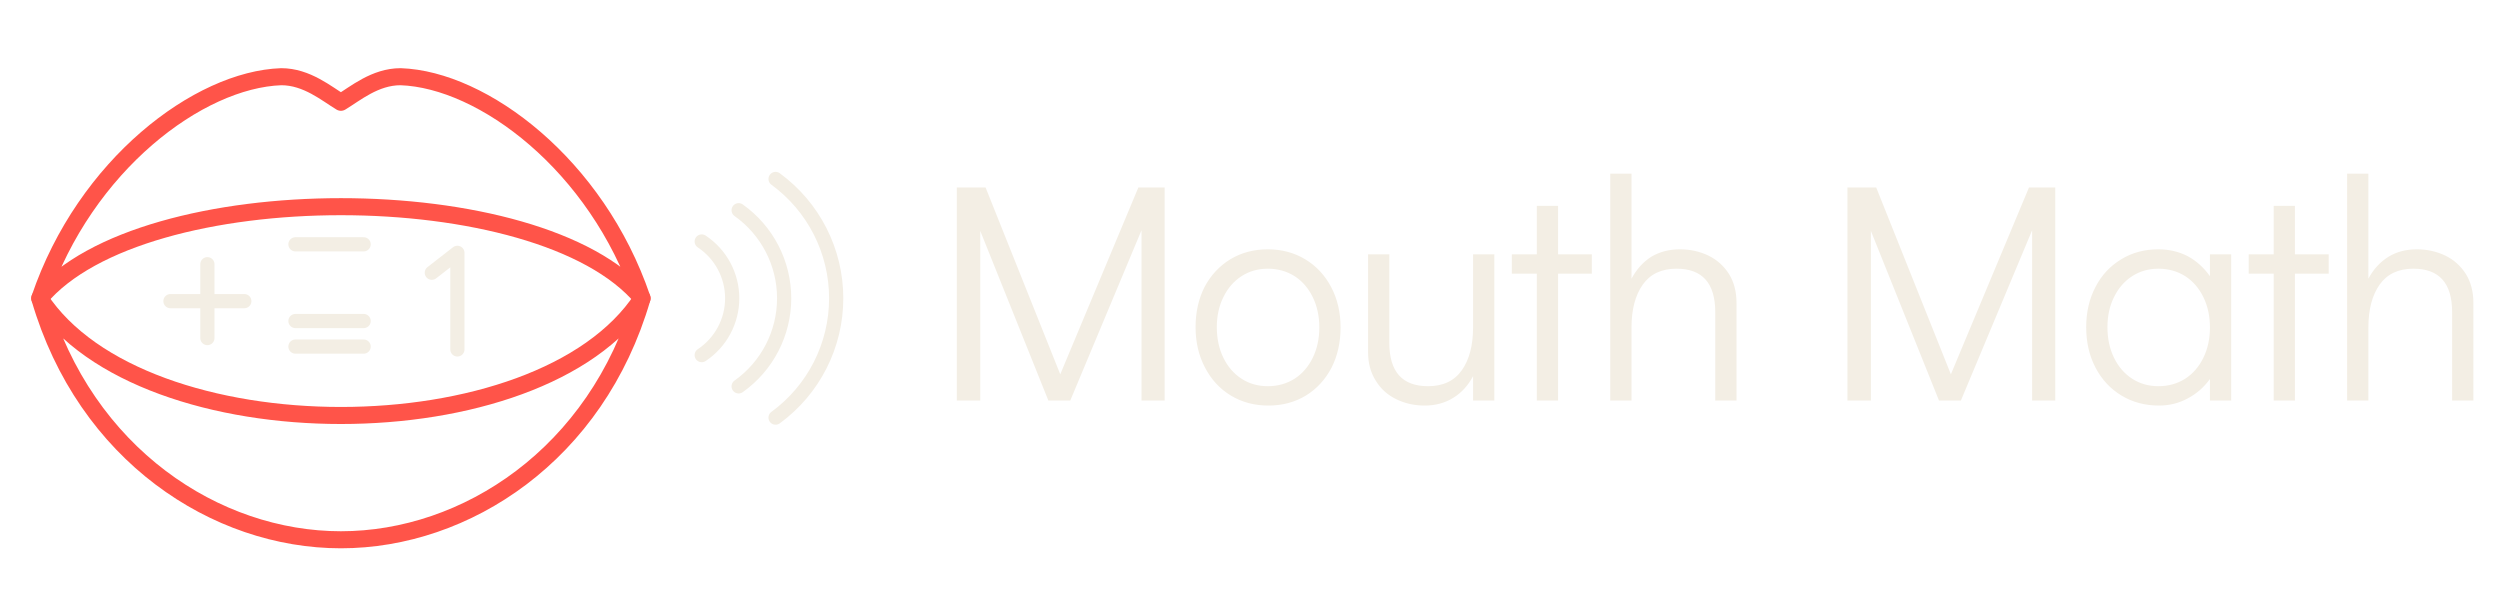
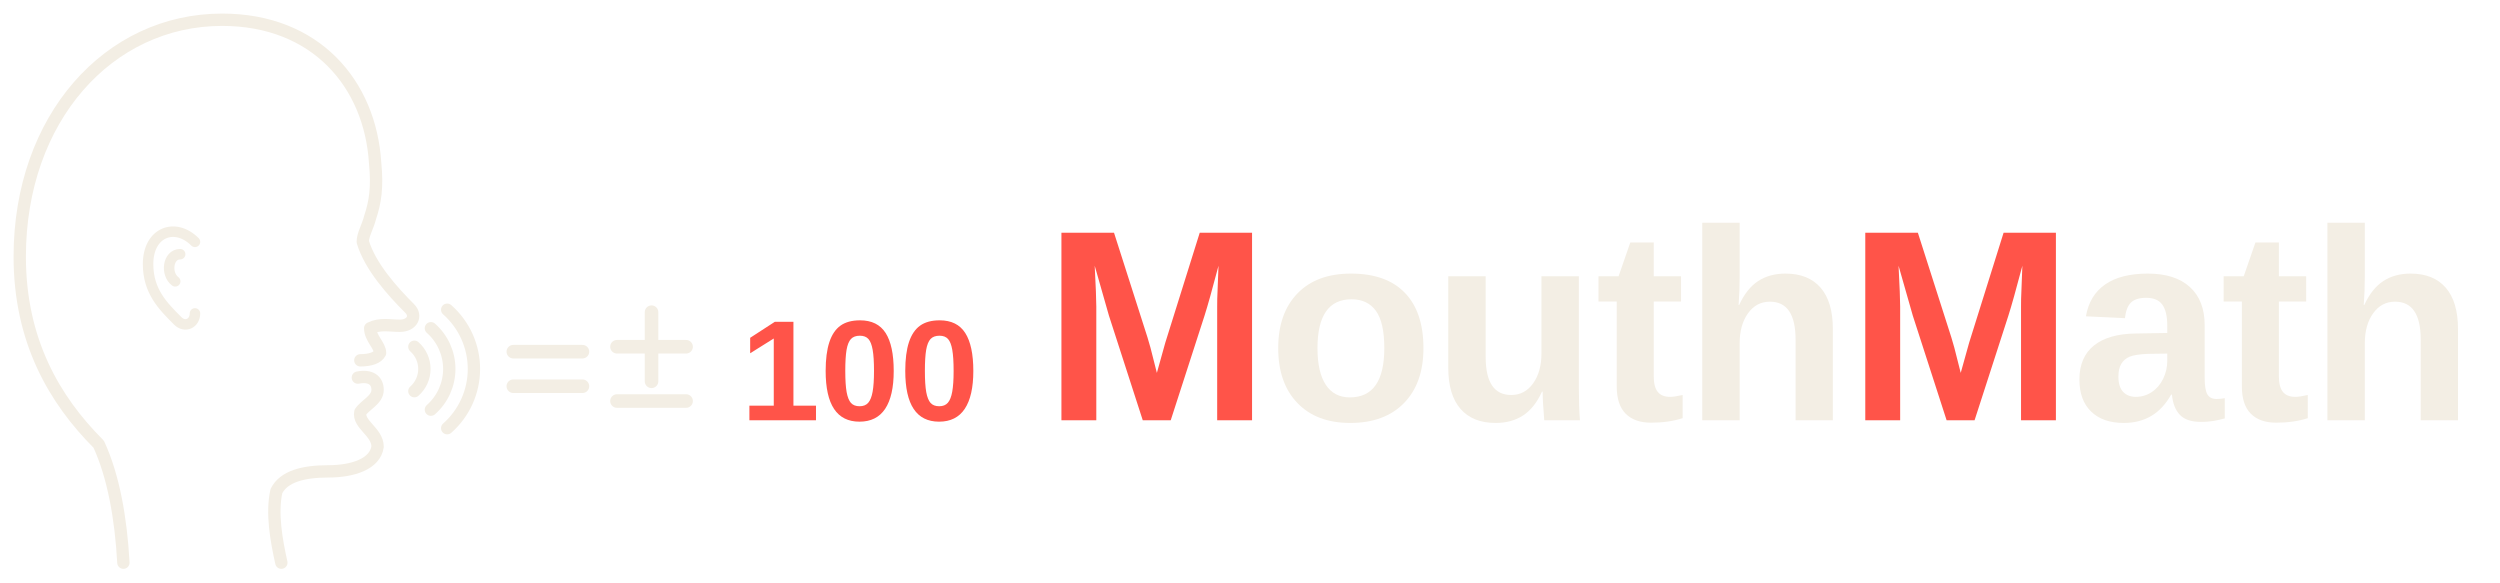
- <svg xmlns="http://www.w3.org/2000/svg" viewBox="0 0 880 210" role="img" aria-label="Mouth Math">
-   <path d="M14,105 C30,58 70,28 99,27 C108,27 115,33 120,36 C125,33 132,27 141,27 C170,28 210,58 226,105 C190,62 50,62 14,105 Z" fill="none" stroke="#ff5449" stroke-width="6" stroke-linejoin="round" />
-   <path d="M14,105 C30,160 76,190 120,190 C164,190 210,160 226,105 C190,160 50,160 14,105 Z" fill="none" stroke="#ff5449" stroke-width="6" stroke-linejoin="round" />
-   <g fill="none" stroke="#f3eee4" stroke-width="5" stroke-linecap="round" stroke-linejoin="round">
-     <path d="M60,106 h26 M73,93 v26  M104,86 h24 M104,113 h24 M104,122 h24  M152,96 l9,-7 v34" />
-     <path d="M247,85 a24,24 0 0 1 0,40 M260,74 a38,38 0 0 1 0,62 M273,63 a52,52 0 0 1 0,84" />
+ <svg xmlns="http://www.w3.org/2000/svg" viewBox="22 10 1013 236" role="img" aria-label="Mouth Math">
+   <path d="M72,238 C71,220 68,203 62,190 C44,172 30,148 30,114 C30,58 66,18 112,18 C150,18 172,44 174,76 C175,86 174,92 172,98 C171,102 169,105 169,108 C172,118 181,128 188,135 C191,138 189,142 184,142 C180,142 176,141 172,143 C172,147 176,150 176,153 C175,155 172,156 168,156" fill="none" stroke="#f3eee4" stroke-width="5" stroke-linecap="round" stroke-linejoin="round" />
+   <path d="M167,163 C172,162 175,164 175,168 C175,172 170,174 168,177 C167,182 175,185 175,191 C174,198 165,201 155,201 C145,201 137,203 134,209 C132,218 134,229 136,238" fill="none" stroke="#f3eee4" stroke-width="5" stroke-linecap="round" stroke-linejoin="round" />
+   <path d="M101,108 C93,100 82,104 82,117 C82,128 88,134 94,140 C97,143 101,141 101,137 M95,113 C90,113 89,121 93,124" fill="none" stroke="#f3eee4" stroke-width="4.25" stroke-linecap="round" stroke-linejoin="round" />
+   <path d="M189.9,150.5 A12,12 0 0 1 189.9,168.5 M196.6,143.0 A22,22 0 0 1 196.6,176.0 M203.2,135.5 A32,32 0 0 1 203.2,183.5" fill="none" stroke="#f3eee4" stroke-width="5" stroke-linecap="round" stroke-linejoin="round" />
+   <path d="M230,152.5 h28 M230,166.5 h28 M272,150.5 h28 M286,136.5 v28 M272,172.5 h28" fill="none" stroke="#f3eee4" stroke-width="5.5" stroke-linecap="round" stroke-linejoin="round" />
+   <text x="322" y="180.3" font-family="Arial, Helvetica, sans-serif" font-weight="700" font-size="58" fill="#ff5449" textLength="96.7" lengthAdjust="spacingAndGlyphs" style="font-variant-numeric:tabular-nums" aria-hidden="true">100</text>
+   <g transform="translate(444.7,180.3) scale(0.05394)">
+     <path d="M1307 0V-854Q1307 -883 1307.5 -912.0Q1308 -941 1317 -1161Q1246 -892 1212 -786L958 0H748L494 -786L387 -1161Q399 -929 399 -854V0H137V-1409H532L784 -621L806 -545L854 -356L917 -582L1176 -1409H1569V0Z" fill="#ff5449" />
+     <path d="M2856.5 -542Q2856.5 -279 2710.5 -129.5Q2564.5 20 2306.5 20Q2053.5 20 1909.5 -130.0Q1765.5 -280 1765.5 -542Q1765.5 -803 1909.5 -952.5Q2053.5 -1102 2312.5 -1102Q2577.5 -1102 2717.0 -957.5Q2856.5 -813 2856.5 -542ZM2562.5 -542Q2562.5 -735 2499.5 -822.0Q2436.5 -909 2316.5 -909Q2060.5 -909 2060.5 -542Q2060.5 -361 2123.0 -266.5Q2185.5 -172 2303.5 -172Q2562.5 -172 2562.5 -542Z" fill="#f3eee4" />
+     <path d="M3324.0 -1082V-475Q3324.0 -190 3516.0 -190Q3618.0 -190 3680.5 -277.5Q3743.0 -365 3743.0 -502V-1082H4024.0V-242Q4024.0 -104 4032.0 0H3764.0Q3752.0 -144 3752.0 -215H3747.0Q3691.0 -92 3604.5 -36.0Q3518.0 20 3399.0 20Q3227.0 20 3135.0 -85.5Q3043.0 -191 3043.0 -395V-1082Z" fill="#f3eee4" />
+     <path d="M4566.5 18Q4442.5 18 4375.5 -49.5Q4308.5 -117 4308.5 -254V-892H4171.5V-1082H4322.5L4410.5 -1336H4586.5V-1082H4791.5V-892H4586.5V-330Q4586.5 -251 4616.5 -213.5Q4646.5 -176 4709.5 -176Q4742.5 -176 4803.5 -190V-16Q4699.5 18 4566.5 18Z" fill="#f3eee4" />
+     <path d="M5228.0 -866Q5285.0 -990 5371.0 -1046.0Q5457.0 -1102 5576.0 -1102Q5748.0 -1102 5840.0 -996.0Q5932.0 -890 5932.0 -686V0H5652.0V-606Q5652.0 -891 5459.0 -891Q5357.0 -891 5294.5 -803.5Q5232.0 -716 5232.0 -579V0H4951.0V-1484H5232.0V-1079Q5232.0 -970 5224.0 -866Z" fill="#f3eee4" />
+     <path d="M7345.6 0V-854Q7345.6 -883 7346.1 -912.0Q7346.6 -941 7355.6 -1161Q7284.6 -892 7250.6 -786L6996.6 0H6786.6L6532.6 -786L6425.6 -1161Q6437.6 -929 6437.6 -854V0H6175.6V-1409H6570.6L6822.6 -621L6844.6 -545L6892.6 -356L6955.6 -582L7214.6 -1409H7607.6V0Z" fill="#ff5449" />
+     <path d="M8117.1 20Q7960.1 20 7872.1 -65.5Q7784.1 -151 7784.1 -306Q7784.1 -474 7893.6 -562.0Q8003.1 -650 8211.1 -652L8444.1 -656V-711Q8444.1 -817 8407.1 -868.5Q8370.1 -920 8286.1 -920Q8208.1 -920 8171.6 -884.5Q8135.1 -849 8126.1 -767L7833.1 -781Q7860.1 -939 7977.6 -1020.5Q8095.1 -1102 8298.1 -1102Q8503.1 -1102 8614.1 -1001.0Q8725.1 -900 8725.1 -714V-320Q8725.1 -229 8745.6 -194.5Q8766.1 -160 8814.1 -160Q8846.1 -160 8876.1 -166V-14Q8851.1 -8 8831.1 -3.0Q8811.1 2 8791.1 5.0Q8771.1 8 8748.6 10.0Q8726.1 12 8696.1 12Q8590.1 12 8539.6 -40.0Q8489.1 -92 8479.1 -193H8473.1Q8355.1 20 8117.1 20ZM8444.1 -501 8300.1 -499Q8202.1 -495 8161.1 -477.5Q8120.1 -460 8098.6 -424.0Q8077.1 -388 8077.1 -328Q8077.1 -251 8112.6 -213.5Q8148.1 -176 8207.1 -176Q8273.1 -176 8327.6 -212.0Q8382.1 -248 8413.1 -311.5Q8444.1 -375 8444.1 -446Z" fill="#f3eee4" />
+     <path d="M9262.6 18Q9138.6 18 9071.6 -49.5Q9004.6 -117 9004.6 -254V-892H8867.6V-1082H9018.6L9106.6 -1336H9282.6V-1082H9487.6V-892H9282.6V-330Q9282.6 -251 9312.6 -213.5Q9342.6 -176 9405.6 -176Q9438.6 -176 9499.6 -190V-16Q9395.6 18 9262.6 18Z" fill="#f3eee4" />
+     <path d="M9924.1 -866Q9981.1 -990 10067.1 -1046.0Q10153.1 -1102 10272.1 -1102Q10444.1 -1102 10536.1 -996.0Q10628.1 -890 10628.1 -686V0H10348.1V-606Q10348.1 -891 10155.1 -891Q10053.1 -891 9990.6 -803.5Q9928.1 -716 9928.1 -579V0H9647.1V-1484H9928.1V-1079Q9928.1 -970 9920.1 -866Z" fill="#f3eee4" />
  </g>
-   <path d="M66.1 -68.2H74.5V0H67.1V-54.5L44.3 0H37.3L15.5 -54.3V0H8V-68.2H17.2L41.1 -8.4ZM84.4 -23.5Q84.4 -30.7 87.3 -36.4Q90.3 -42 95.5 -45.2Q100.8 -48.4 107.5 -48.4Q114.2 -48.4 119.5 -45.2Q124.8 -42 127.8 -36.3Q130.8 -30.6 130.8 -23.4Q130.8 -16.2 127.9 -10.5Q124.9 -4.8 119.7 -1.6Q114.4 1.6 107.7 1.6Q101 1.6 95.7 -1.6Q90.4 -4.8 87.4 -10.6Q84.4 -16.3 84.4 -23.5ZM124 -23.4Q124 -28.8 121.9 -33.1Q119.8 -37.4 116.1 -39.8Q112.3 -42.2 107.5 -42.2Q102.8 -42.2 99.1 -39.8Q95.4 -37.4 93.3 -33.1Q91.2 -28.9 91.2 -23.5Q91.2 -18 93.3 -13.7Q95.4 -9.4 99.1 -7Q102.8 -4.6 107.5 -4.6Q112.3 -4.6 116.1 -7Q119.8 -9.4 121.9 -13.7Q124 -18 124 -23.4ZM180 -46.8V0H173.2V-7.8Q170.8 -3.3 166.9 -0.9Q162.9 1.6 157.7 1.6Q152.8 1.6 148.7 -0.4Q144.5 -2.4 142.1 -6.3Q139.6 -10.2 139.6 -15.5V-46.8H146.4V-18.5Q146.4 -4.6 158.8 -4.6Q166 -4.6 169.6 -9.7Q173.2 -14.8 173.2 -23.4V-46.8ZM193.6 0V-40.6H185.6V-46.8H193.6V-62.3H200.4V-46.8H211.2V-40.6H200.4V0ZM257.5 -31.3V0H250.7V-28.3Q250.7 -42.2 238.3 -42.2Q231.1 -42.2 227.5 -37.1Q223.9 -32 223.9 -23.4V0H217.1V-72.6H223.9V-39Q226.3 -43.5 230.2 -46Q234.2 -48.4 239.4 -48.4Q244.3 -48.4 248.5 -46.4Q252.6 -44.4 255.1 -40.5Q257.5 -36.6 257.5 -31.3ZM351.1 -68.2H359.5V0H352.1V-54.5L329.3 0H322.3L300.5 -54.3V0H293V-68.2H302.2L326.1 -8.4ZM415.8 -46.8V0H409V-6.9Q406.1 -2.9 401.9 -0.7Q397.7 1.6 392.7 1.6Q386 1.6 380.7 -1.6Q375.4 -4.8 372.4 -10.5Q369.4 -16.2 369.4 -23.5Q369.4 -30.7 372.4 -36.4Q375.3 -42 380.6 -45.2Q385.8 -48.4 392.5 -48.4Q397.6 -48.4 401.9 -46.2Q406.1 -43.9 409 -39.8V-46.8ZM409 -23.4Q409 -28.8 406.9 -33.1Q404.8 -37.4 401.1 -39.8Q397.3 -42.2 392.5 -42.2Q387.8 -42.2 384.1 -39.8Q380.4 -37.4 378.3 -33.1Q376.2 -28.9 376.2 -23.5Q376.2 -18 378.3 -13.7Q380.4 -9.4 384.1 -7Q387.8 -4.6 392.5 -4.6Q397.3 -4.6 401.1 -7Q404.8 -9.4 406.9 -13.7Q409 -18 409 -23.4ZM429.4 0V-40.6H421.4V-46.8H429.4V-62.3H436.2V-46.8H447V-40.6H436.2V0ZM493.3 -31.3V0H486.5V-28.3Q486.5 -42.2 474.1 -42.2Q466.9 -42.2 463.3 -37.1Q459.7 -32 459.7 -23.4V0H452.9V-72.6H459.7V-39Q462.1 -43.5 466.1 -46Q470 -48.4 475.2 -48.4Q480.1 -48.4 484.3 -46.4Q488.4 -44.4 490.9 -40.5Q493.3 -36.6 493.3 -31.3Z" transform="translate(328,141) scale(1.1)" fill="#f3eee4" />
</svg>
